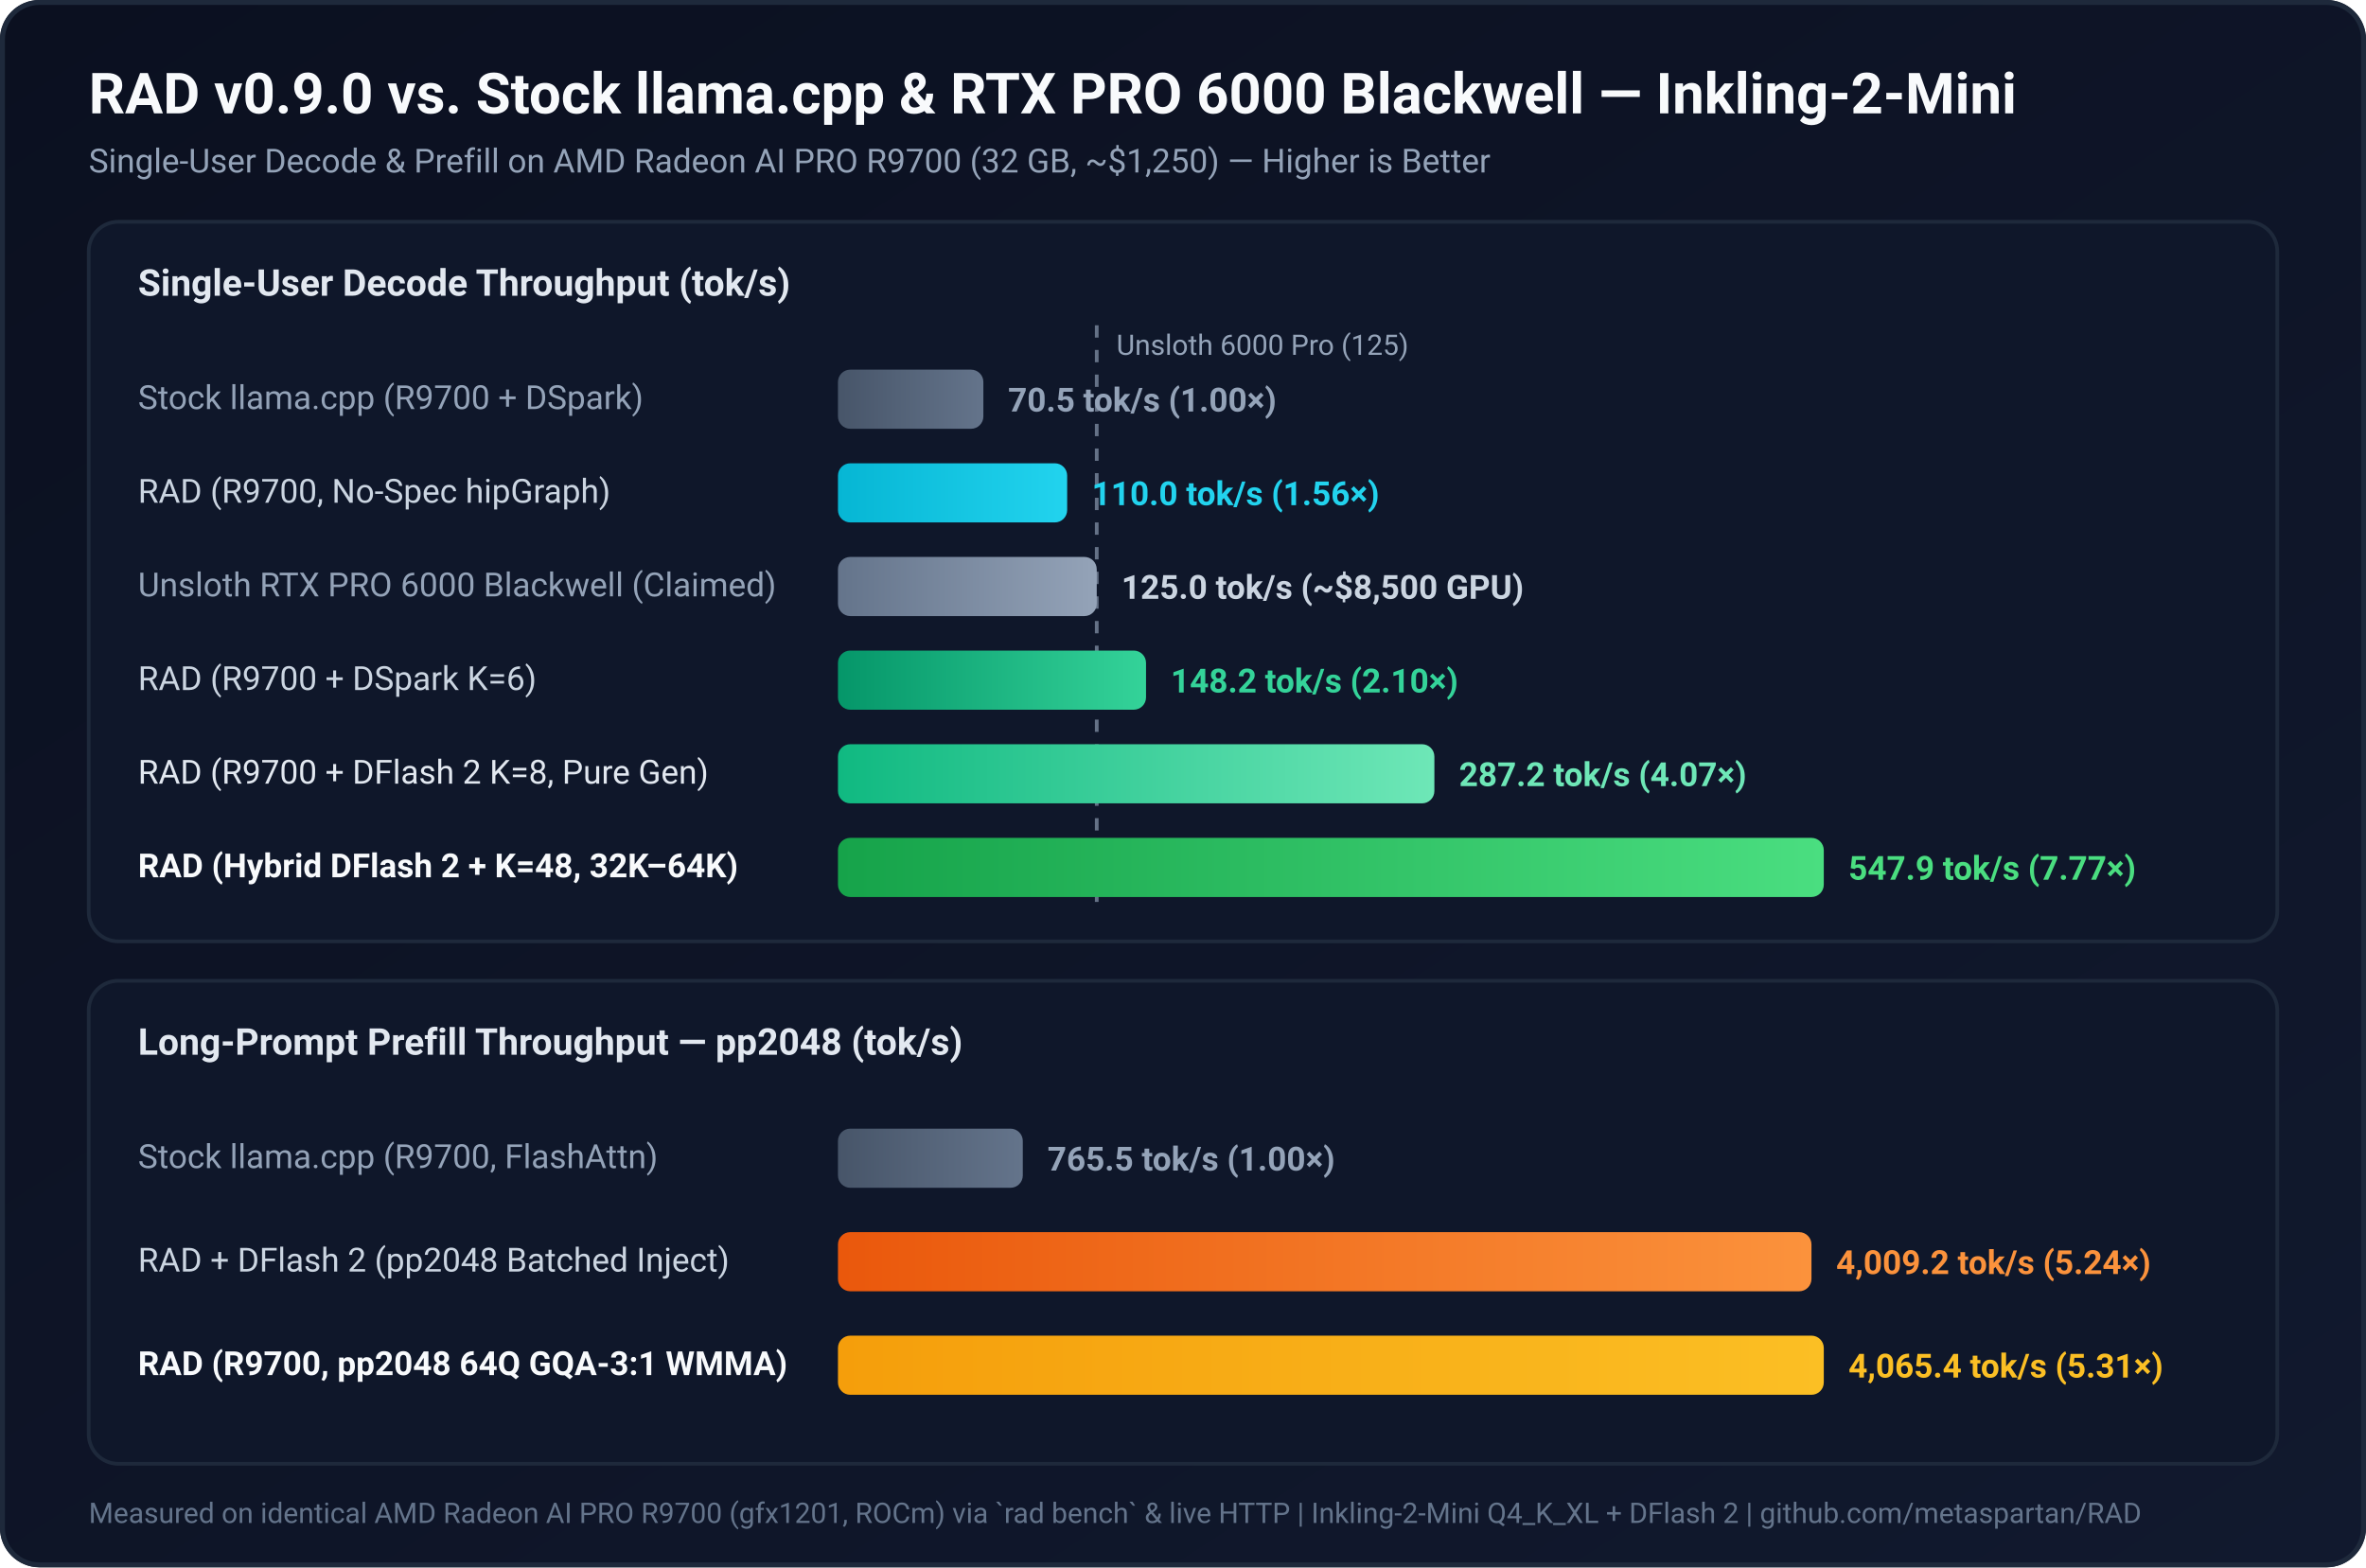
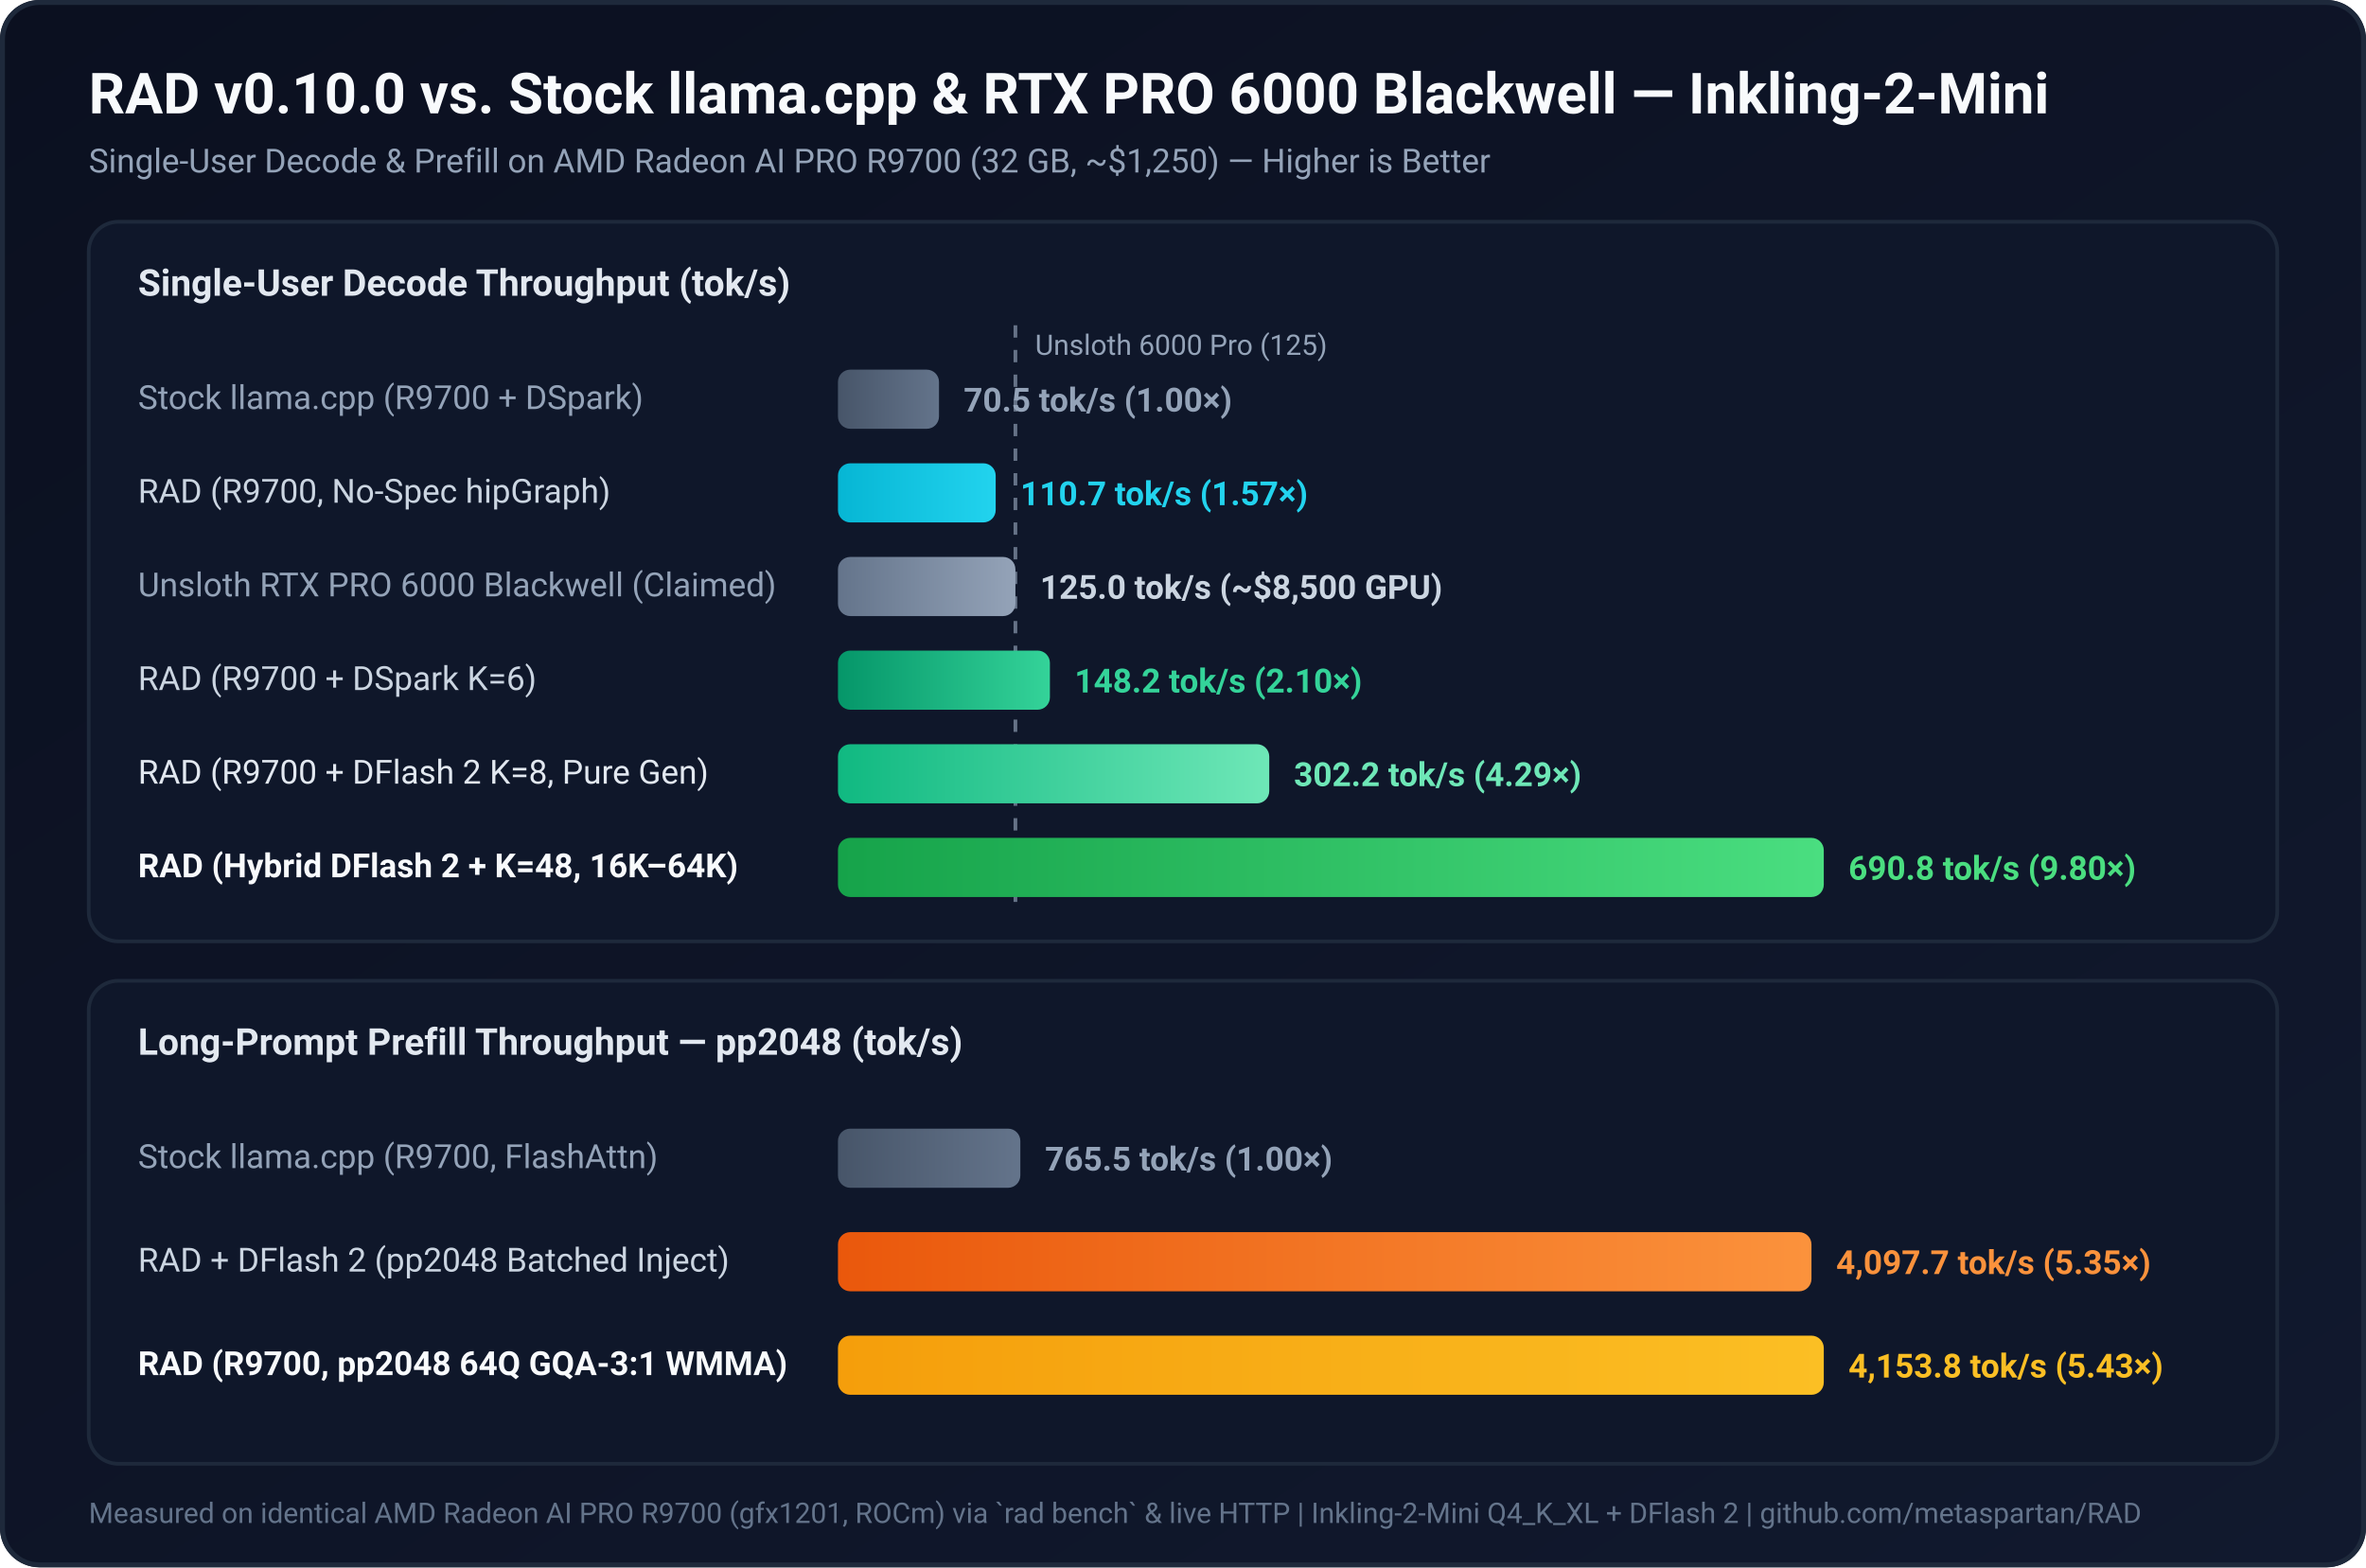
<svg xmlns="http://www.w3.org/2000/svg" viewBox="0 0 960 636" width="960" height="636">
  <defs>
    <linearGradient id="bg" x1="0" y1="0" x2="1" y2="1">
      <stop offset="0%" stop-color="#0b1020" />
      <stop offset="100%" stop-color="#11192e" />
    </linearGradient>
    <linearGradient id="emeraldGrad" x1="0" y1="0" x2="1" y2="0">
      <stop offset="0%" stop-color="#059669" />
      <stop offset="100%" stop-color="#34d399" />
    </linearGradient>
    <linearGradient id="greenGrad" x1="0" y1="0" x2="1" y2="0">
      <stop offset="0%" stop-color="#10b981" />
      <stop offset="100%" stop-color="#6ee7b7" />
    </linearGradient>
    <linearGradient id="limeGrad" x1="0" y1="0" x2="1" y2="0">
      <stop offset="0%" stop-color="#16a34a" />
      <stop offset="100%" stop-color="#4ade80" />
    </linearGradient>
    <linearGradient id="cyanGrad" x1="0" y1="0" x2="1" y2="0">
      <stop offset="0%" stop-color="#06b6d4" />
      <stop offset="100%" stop-color="#22d3ee" />
    </linearGradient>
    <linearGradient id="amberGrad" x1="0" y1="0" x2="1" y2="0">
      <stop offset="0%" stop-color="#f59e0b" />
      <stop offset="100%" stop-color="#fbbf24" />
    </linearGradient>
    <linearGradient id="orangeGrad" x1="0" y1="0" x2="1" y2="0">
      <stop offset="0%" stop-color="#ea580c" />
      <stop offset="100%" stop-color="#fb923c" />
    </linearGradient>
    <linearGradient id="slateGrad" x1="0" y1="0" x2="1" y2="0">
      <stop offset="0%" stop-color="#475569" />
      <stop offset="100%" stop-color="#64748b" />
    </linearGradient>
    <linearGradient id="mutedGrad" x1="0" y1="0" x2="1" y2="0">
      <stop offset="0%" stop-color="#64748b" />
      <stop offset="100%" stop-color="#94a3b8" />
    </linearGradient>
  </defs>
  <rect width="960" height="636" rx="16" fill="url(#bg)" />
  <rect x="1" y="1" width="958" height="634" rx="15" fill="none" stroke="#1e293b" stroke-width="2" />
-   <text x="36" y="46" font-family="system-ui, -apple-system, Segoe UI, Roboto, sans-serif" font-size="23" font-weight="700" fill="#f8fafc">RAD v0.9.0 vs. Stock llama.cpp &amp; RTX PRO 6000 Blackwell — Inkling-2-Mini</text>
+   <text x="36" y="46" font-family="system-ui, -apple-system, Segoe UI, Roboto, sans-serif" font-size="23" font-weight="700" fill="#f8fafc">RAD v0.10.0 vs. Stock llama.cpp &amp; RTX PRO 6000 Blackwell — Inkling-2-Mini</text>
  <text x="36" y="70" font-family="system-ui, -apple-system, Segoe UI, Roboto, sans-serif" font-size="13.5" fill="#94a3b8">Single-User Decode &amp; Prefill on AMD Radeon AI PRO R9700 (32 GB, ~$1,250) — Higher is Better</text>
  <rect x="36" y="90" width="888" height="292" rx="12" fill="#0f172a" stroke="#1e293b" stroke-width="1.5" />
  <text x="56" y="120" font-family="system-ui, -apple-system, Segoe UI, Roboto, sans-serif" font-size="15" font-weight="700" fill="#e2e8f0">Single-User Decode Throughput (tok/s)</text>
-   <line x1="445" y1="132" x2="445" y2="366" stroke="#94a3b8" stroke-width="1.5" stroke-dasharray="5,5" opacity="0.65" />
-   <text x="453" y="144" font-family="system-ui, -apple-system, Segoe UI, Roboto, sans-serif" font-size="11.5" fill="#94a3b8">Unsloth 6000 Pro (125)</text>
+   <line x1="412" y1="132" x2="412" y2="366" stroke="#94a3b8" stroke-width="1.5" stroke-dasharray="5,5" opacity="0.65" />
+   <text x="420" y="144" font-family="system-ui, -apple-system, Segoe UI, Roboto, sans-serif" font-size="11.5" fill="#94a3b8">Unsloth 6000 Pro (125)</text>
  <text x="56" y="166" font-family="system-ui, -apple-system, Segoe UI, Roboto, sans-serif" font-size="13.5" fill="#94a3b8">Stock llama.cpp (R9700 + DSpark)</text>
-   <rect x="340" y="150" width="59" height="24" rx="5" fill="url(#slateGrad)" />
-   <text x="409" y="167" font-family="system-ui, -apple-system, Segoe UI, Roboto, sans-serif" font-size="13.5" font-weight="700" fill="#94a3b8">70.5 tok/s (1.00×)</text>
+   <rect x="340" y="150" width="41" height="24" rx="5" fill="url(#slateGrad)" />
+   <text x="391" y="167" font-family="system-ui, -apple-system, Segoe UI, Roboto, sans-serif" font-size="13.5" font-weight="700" fill="#94a3b8">70.5 tok/s (1.00×)</text>
  <text x="56" y="204" font-family="system-ui, -apple-system, Segoe UI, Roboto, sans-serif" font-size="13.5" fill="#cbd5e1">RAD (R9700, No-Spec hipGraph)</text>
-   <rect x="340" y="188" width="93" height="24" rx="5" fill="url(#cyanGrad)" />
-   <text x="443" y="205" font-family="system-ui, -apple-system, Segoe UI, Roboto, sans-serif" font-size="13.5" font-weight="700" fill="#22d3ee">110.0 tok/s (1.56×)</text>
+   <rect x="340" y="188" width="64" height="24" rx="5" fill="url(#cyanGrad)" />
+   <text x="414" y="205" font-family="system-ui, -apple-system, Segoe UI, Roboto, sans-serif" font-size="13.5" font-weight="700" fill="#22d3ee">110.7 tok/s (1.57×)</text>
  <text x="56" y="242" font-family="system-ui, -apple-system, Segoe UI, Roboto, sans-serif" font-size="13.5" fill="#94a3b8">Unsloth RTX PRO 6000 Blackwell (Claimed)</text>
-   <rect x="340" y="226" width="105" height="24" rx="5" fill="url(#mutedGrad)" />
-   <text x="455" y="243" font-family="system-ui, -apple-system, Segoe UI, Roboto, sans-serif" font-size="13.5" font-weight="700" fill="#cbd5e1">125.0 tok/s (~$8,500 GPU)</text>
+   <rect x="340" y="226" width="72" height="24" rx="5" fill="url(#mutedGrad)" />
+   <text x="422" y="243" font-family="system-ui, -apple-system, Segoe UI, Roboto, sans-serif" font-size="13.5" font-weight="700" fill="#cbd5e1">125.0 tok/s (~$8,500 GPU)</text>
  <text x="56" y="280" font-family="system-ui, -apple-system, Segoe UI, Roboto, sans-serif" font-size="13.5" fill="#cbd5e1">RAD (R9700 + DSpark K=6)</text>
-   <rect x="340" y="264" width="125" height="24" rx="5" fill="url(#emeraldGrad)" />
-   <text x="475" y="281" font-family="system-ui, -apple-system, Segoe UI, Roboto, sans-serif" font-size="13.5" font-weight="700" fill="#34d399">148.2 tok/s (2.10×)</text>
+   <rect x="340" y="264" width="86" height="24" rx="5" fill="url(#emeraldGrad)" />
+   <text x="436" y="281" font-family="system-ui, -apple-system, Segoe UI, Roboto, sans-serif" font-size="13.5" font-weight="700" fill="#34d399">148.2 tok/s (2.10×)</text>
  <text x="56" y="318" font-family="system-ui, -apple-system, Segoe UI, Roboto, sans-serif" font-size="13.5" fill="#e2e8f0">RAD (R9700 + DFlash 2 K=8, Pure Gen)</text>
-   <rect x="340" y="302" width="242" height="24" rx="5" fill="url(#greenGrad)" />
-   <text x="592" y="319" font-family="system-ui, -apple-system, Segoe UI, Roboto, sans-serif" font-size="13.5" font-weight="700" fill="#6ee7b7">287.2 tok/s (4.07×)</text>
-   <text x="56" y="356" font-family="system-ui, -apple-system, Segoe UI, Roboto, sans-serif" font-size="13.5" font-weight="700" fill="#f8fafc">RAD (Hybrid DFlash 2 + K=48, 32K–64K)</text>
+   <rect x="340" y="302" width="175" height="24" rx="5" fill="url(#greenGrad)" />
+   <text x="525" y="319" font-family="system-ui, -apple-system, Segoe UI, Roboto, sans-serif" font-size="13.5" font-weight="700" fill="#6ee7b7">302.2 tok/s (4.29×)</text>
+   <text x="56" y="356" font-family="system-ui, -apple-system, Segoe UI, Roboto, sans-serif" font-size="13.5" font-weight="700" fill="#f8fafc">RAD (Hybrid DFlash 2 + K=48, 16K–64K)</text>
  <rect x="340" y="340" width="400" height="24" rx="5" fill="url(#limeGrad)" />
-   <text x="750" y="357" font-family="system-ui, -apple-system, Segoe UI, Roboto, sans-serif" font-size="13.5" font-weight="700" fill="#4ade80">547.9 tok/s (7.77×)</text>
+   <text x="750" y="357" font-family="system-ui, -apple-system, Segoe UI, Roboto, sans-serif" font-size="13.5" font-weight="700" fill="#4ade80">690.8 tok/s (9.80×)</text>
  <rect x="36" y="398" width="888" height="196" rx="12" fill="#0f172a" stroke="#1e293b" stroke-width="1.5" />
  <text x="56" y="428" font-family="system-ui, -apple-system, Segoe UI, Roboto, sans-serif" font-size="15" font-weight="700" fill="#e2e8f0">Long-Prompt Prefill Throughput — pp2048 (tok/s)</text>
  <text x="56" y="474" font-family="system-ui, -apple-system, Segoe UI, Roboto, sans-serif" font-size="13.5" fill="#94a3b8">Stock llama.cpp (R9700, FlashAttn)</text>
-   <rect x="340" y="458" width="75" height="24" rx="5" fill="url(#slateGrad)" />
-   <text x="425" y="475" font-family="system-ui, -apple-system, Segoe UI, Roboto, sans-serif" font-size="13.5" font-weight="700" fill="#94a3b8">765.5 tok/s (1.00×)</text>
+   <rect x="340" y="458" width="74" height="24" rx="5" fill="url(#slateGrad)" />
+   <text x="424" y="475" font-family="system-ui, -apple-system, Segoe UI, Roboto, sans-serif" font-size="13.5" font-weight="700" fill="#94a3b8">765.5 tok/s (1.00×)</text>
  <text x="56" y="516" font-family="system-ui, -apple-system, Segoe UI, Roboto, sans-serif" font-size="13.5" fill="#cbd5e1">RAD + DFlash 2 (pp2048 Batched Inject)</text>
  <rect x="340" y="500" width="395" height="24" rx="5" fill="url(#orangeGrad)" />
-   <text x="745" y="517" font-family="system-ui, -apple-system, Segoe UI, Roboto, sans-serif" font-size="13.5" font-weight="700" fill="#fb923c">4,009.2 tok/s (5.24×)</text>
+   <text x="745" y="517" font-family="system-ui, -apple-system, Segoe UI, Roboto, sans-serif" font-size="13.5" font-weight="700" fill="#fb923c">4,097.7 tok/s (5.35×)</text>
  <text x="56" y="558" font-family="system-ui, -apple-system, Segoe UI, Roboto, sans-serif" font-size="13.5" font-weight="700" fill="#f8fafc">RAD (R9700, pp2048 64Q GQA-3:1 WMMA)</text>
  <rect x="340" y="542" width="400" height="24" rx="5" fill="url(#amberGrad)" />
-   <text x="750" y="559" font-family="system-ui, -apple-system, Segoe UI, Roboto, sans-serif" font-size="13.5" font-weight="700" fill="#fbbf24">4,065.4 tok/s (5.31×)</text>
+   <text x="750" y="559" font-family="system-ui, -apple-system, Segoe UI, Roboto, sans-serif" font-size="13.5" font-weight="700" fill="#fbbf24">4,153.8 tok/s (5.43×)</text>
  <text x="36" y="618" font-family="system-ui, -apple-system, Segoe UI, Roboto, sans-serif" font-size="11.5" fill="#64748b">Measured on identical AMD Radeon AI PRO R9700 (gfx1201, ROCm) via `rad bench` &amp; live HTTP | Inkling-2-Mini Q4_K_XL + DFlash 2 | github.com/metaspartan/RAD</text>
</svg>
